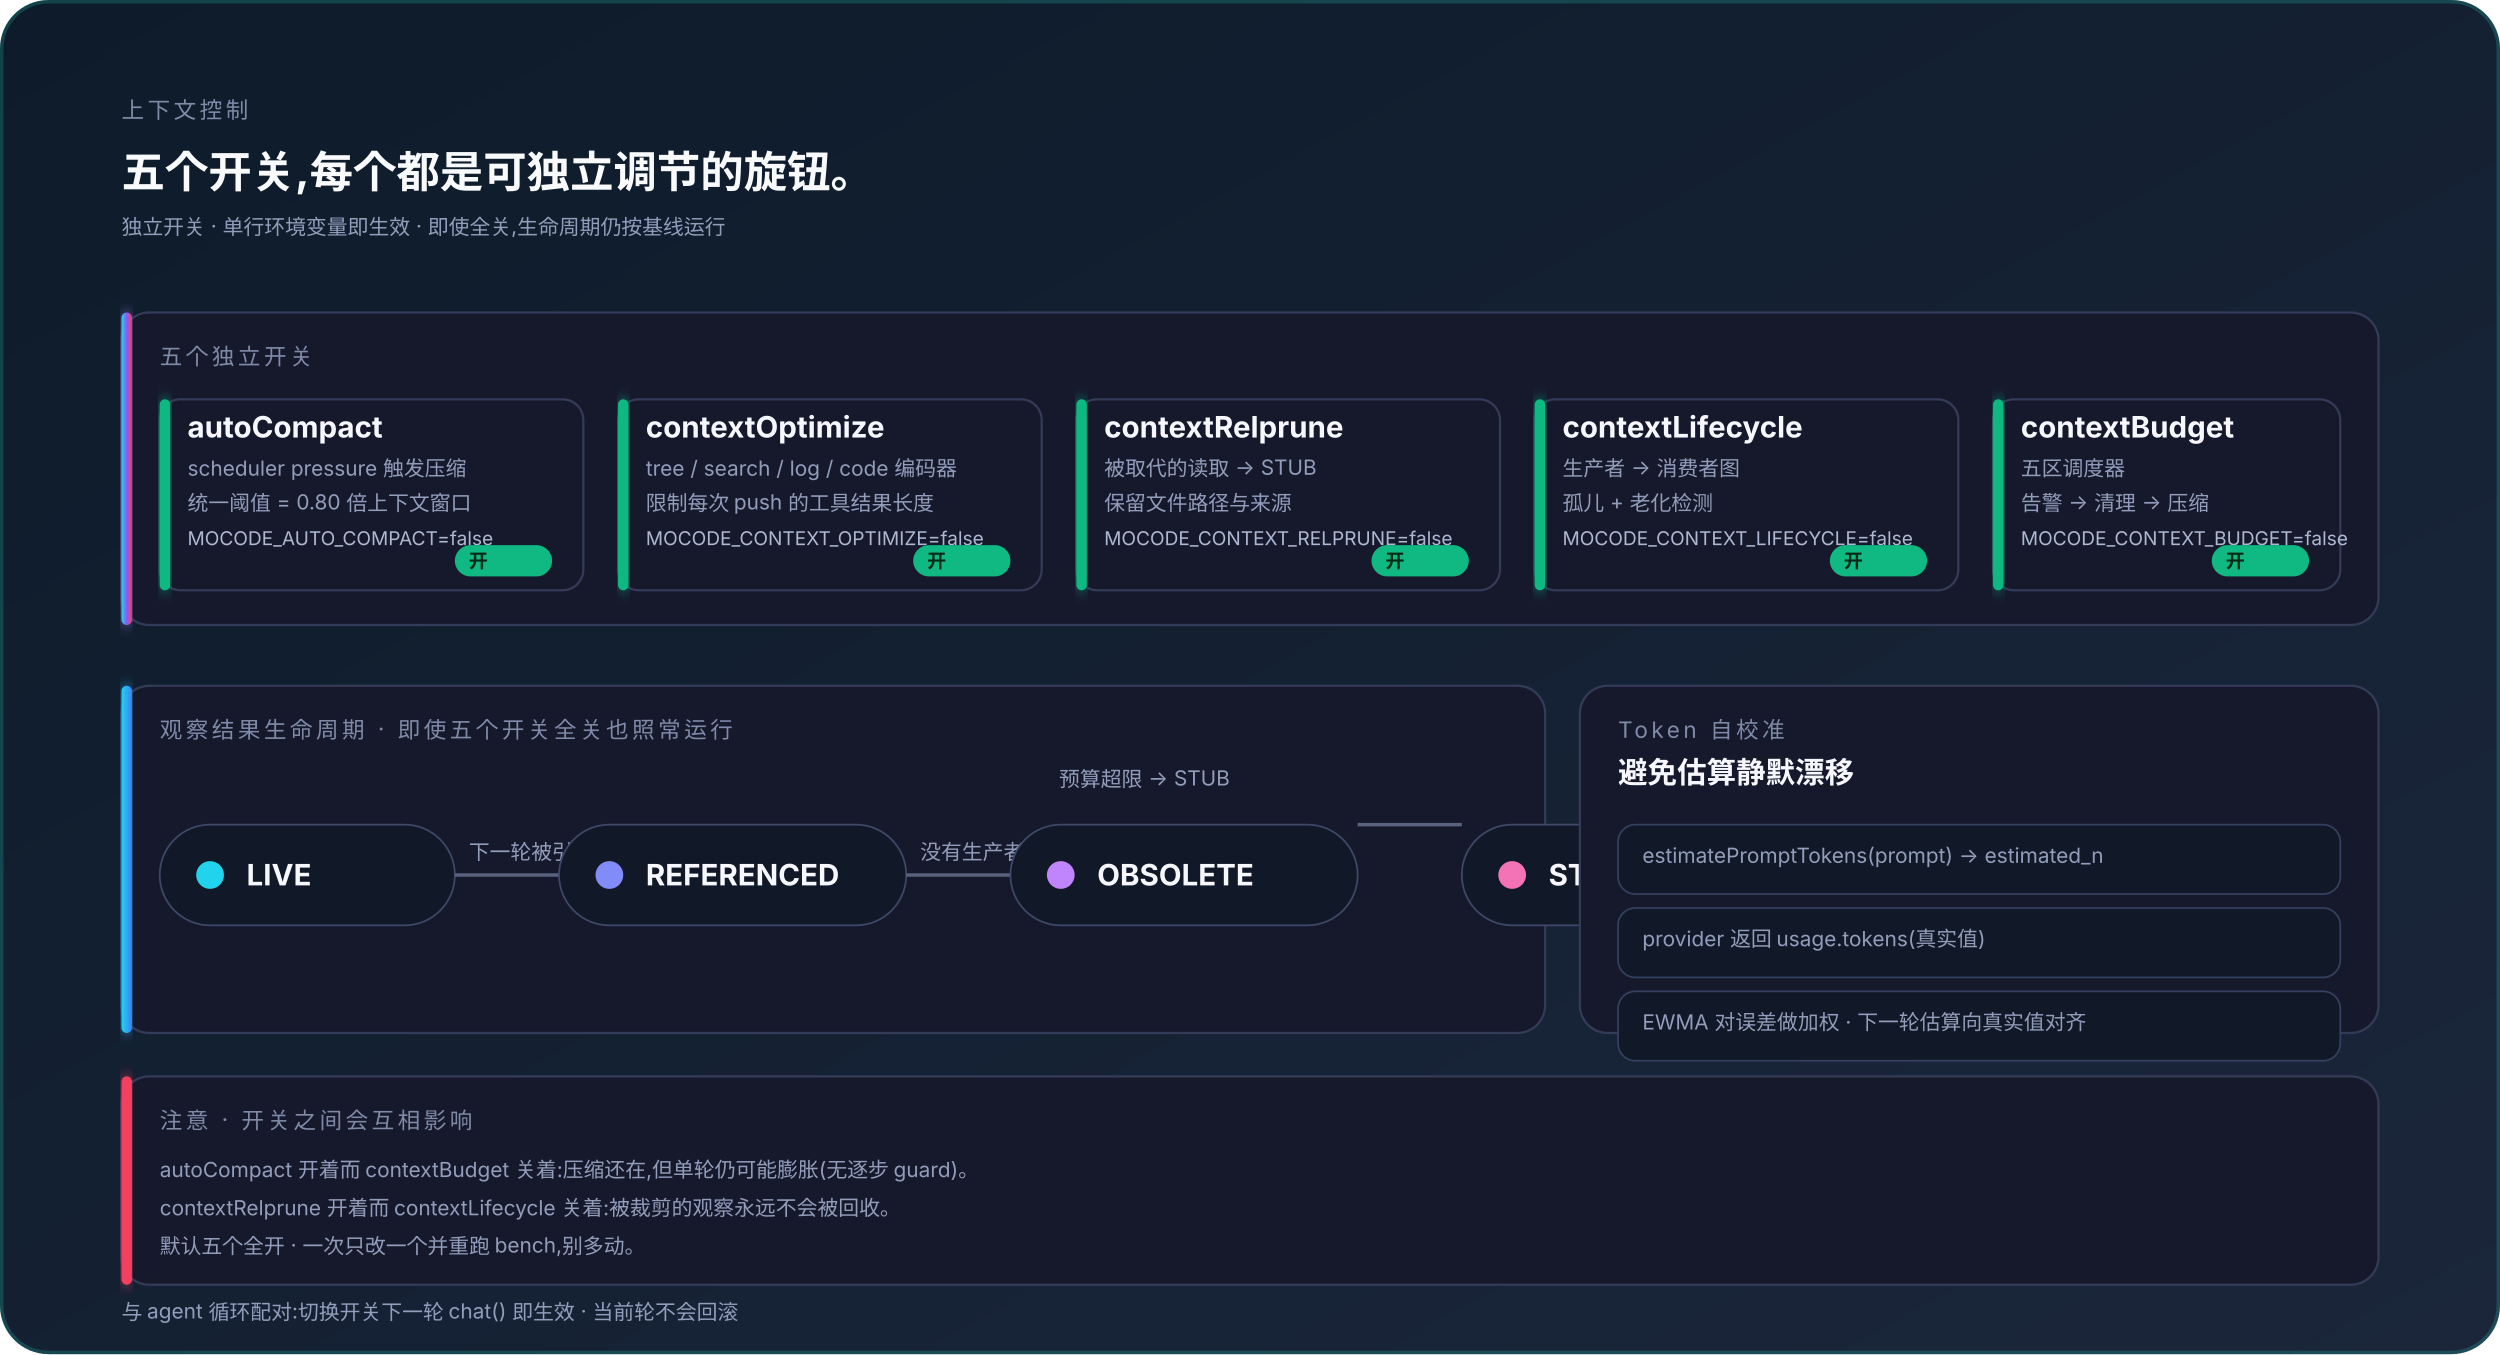
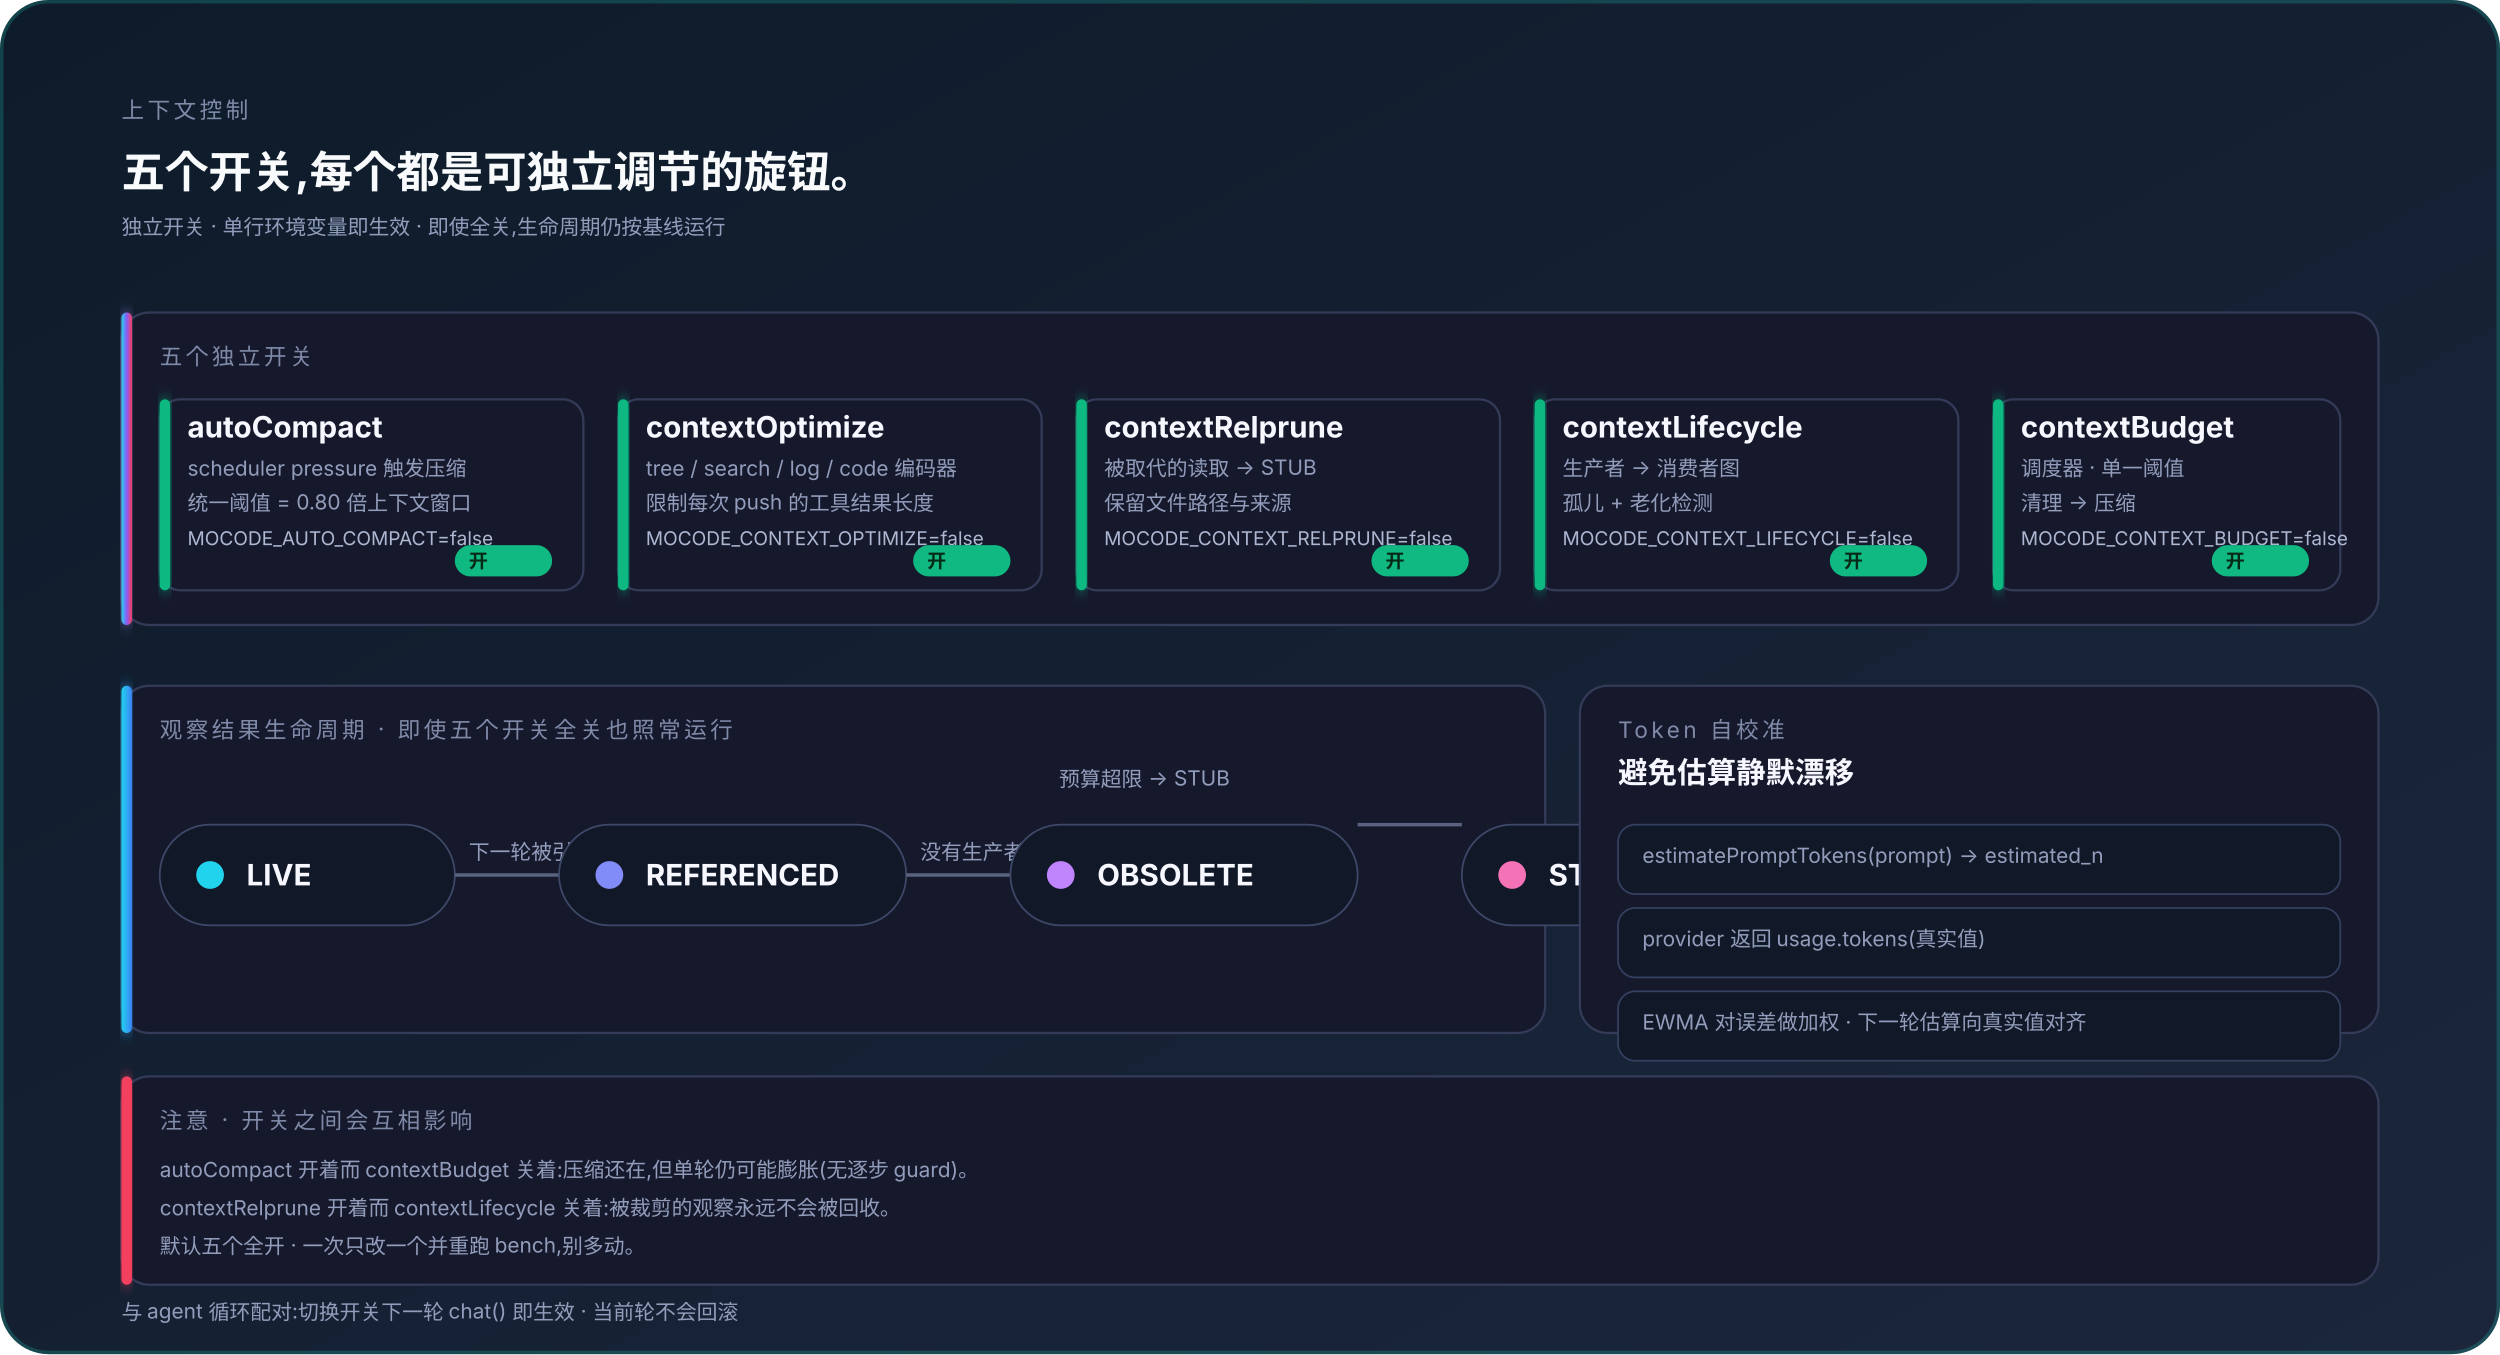
<svg xmlns="http://www.w3.org/2000/svg" width="1440" height="780" viewBox="0 0 1440 780" role="img" aria-labelledby="t d">
  <defs>
    <linearGradient id="bg" x2="1" y2="1">
      <stop stop-color="#0d1b2a" />
      <stop offset="1" stop-color="#1b263b" />
    </linearGradient>
    <linearGradient id="bar" x2="1">
      <stop stop-color="#22d3ee" />
      <stop offset=".5" stop-color="#8b5cf6" />
      <stop offset="1" stop-color="#f43f5e" />
    </linearGradient>
    <linearGradient id="cool" x2="1">
      <stop stop-color="#22d3ee" />
      <stop offset="1" stop-color="#3b82f6" />
    </linearGradient>
    <filter id="gl">
      <feGaussianBlur stdDeviation="4" result="b" />
      <feMerge>
        <feMergeNode in="b" />
        <feMergeNode in="SourceGraphic" />
      </feMerge>
    </filter>
    <style>text{font-family:Inter,Segoe UI,Microsoft YaHei,sans-serif}.k{fill:#7f8aa8;font-size:13px;letter-spacing:2px}.h{fill:#f8fafc;font-size:25px;font-weight:700}.n{fill:#16192c;stroke:#343b58;stroke-width:1.3}.t{fill:#f6f7ff;font-size:17px;font-weight:650}.s{fill:#929dbb;font-size:12px}.w{fill:none;stroke:#59627e;stroke-width:2}.state{fill:#111827;stroke:#3e4969}.chip{fill:#111827;stroke:#34405f}</style>
  </defs>
  <rect width="1440" height="780" rx="28" fill="url(#bg)" />
  <rect x="1" y="1" width="1438" height="778" rx="27" fill="none" stroke="#2afadf" stroke-opacity=".18" stroke-width="2" />
  <text x="70" y="68" class="k">上下文控制</text>
  <text x="70" y="108" class="h">五个开关,每个都是可独立调节的旋钮。</text>
  <text x="70" y="135" class="s">独立开关 · 单行环境变量即生效 · 即使全关,生命周期仍按基线运行</text>
  <g transform="translate(70 180)">
    <rect class="n" width="1300" height="180" rx="16" />
    <rect width="6" height="180" rx="3" fill="url(#bar)" filter="url(#gl)" />
    <text x="22" y="30" class="k">五个独立开关</text>
    <g transform="translate(22 50)">
      <rect class="n" width="244" height="110" rx="12" />
      <rect width="6" height="110" rx="3" fill="#10b981" filter="url(#gl)" />
      <text x="16" y="22" class="t">autoCompact</text>
      <text x="16" y="44" class="s">scheduler pressure 触发压缩</text>
      <text x="16" y="64" class="s">统一阈值 = 0.80 倍上下文窗口</text>
      <text x="16" y="84" fill="#aeb8d2" font-size="11">MOCODE_AUTO_COMPACT=false</text>
      <g transform="translate(170 84)">
        <rect width="56" height="18" rx="9" fill="#10b981" />
        <text x="8" y="13" fill="#062a18" font-size="11" font-weight="700">开</text>
      </g>
    </g>
    <g transform="translate(286 50)">
      <rect class="n" width="244" height="110" rx="12" />
      <rect width="6" height="110" rx="3" fill="#10b981" filter="url(#gl)" />
      <text x="16" y="22" class="t">contextOptimize</text>
      <text x="16" y="44" class="s">tree / search / log / code 编码器</text>
      <text x="16" y="64" class="s">限制每次 push 的工具结果长度</text>
      <text x="16" y="84" fill="#aeb8d2" font-size="11">MOCODE_CONTEXT_OPTIMIZE=false</text>
      <g transform="translate(170 84)">
        <rect width="56" height="18" rx="9" fill="#10b981" />
        <text x="8" y="13" fill="#062a18" font-size="11" font-weight="700">开</text>
      </g>
    </g>
    <g transform="translate(550 50)">
      <rect class="n" width="244" height="110" rx="12" />
      <rect width="6" height="110" rx="3" fill="#10b981" filter="url(#gl)" />
      <text x="16" y="22" class="t">contextRelprune</text>
      <text x="16" y="44" class="s">被取代的读取 → STUB</text>
      <text x="16" y="64" class="s">保留文件路径与来源</text>
      <text x="16" y="84" fill="#aeb8d2" font-size="11">MOCODE_CONTEXT_RELPRUNE=false</text>
      <g transform="translate(170 84)">
        <rect width="56" height="18" rx="9" fill="#10b981" />
        <text x="8" y="13" fill="#062a18" font-size="11" font-weight="700">开</text>
      </g>
    </g>
    <g transform="translate(814 50)">
      <rect class="n" width="244" height="110" rx="12" />
      <rect width="6" height="110" rx="3" fill="#10b981" filter="url(#gl)" />
      <text x="16" y="22" class="t">contextLifecycle</text>
      <text x="16" y="44" class="s">生产者 → 消费者图</text>
      <text x="16" y="64" class="s">孤儿 + 老化检测</text>
      <text x="16" y="84" fill="#aeb8d2" font-size="11">MOCODE_CONTEXT_LIFECYCLE=false</text>
      <g transform="translate(170 84)">
        <rect width="56" height="18" rx="9" fill="#10b981" />
        <text x="8" y="13" fill="#062a18" font-size="11" font-weight="700">开</text>
      </g>
    </g>
    <g transform="translate(1078 50)">
      <rect class="n" width="200" height="110" rx="12" />
      <rect width="6" height="110" rx="3" fill="#10b981" filter="url(#gl)" />
      <text x="16" y="22" class="t">contextBudget</text>
-       <text x="16" y="44" class="s">五区调度器</text>
-       <text x="16" y="64" class="s">告警 → 清理 → 压缩</text>
+       <text x="16" y="44" class="s">调度器 · 单一阈值</text>
+       <text x="16" y="64" class="s">清理 → 压缩</text>
      <text x="16" y="84" fill="#aeb8d2" font-size="11">MOCODE_CONTEXT_BUDGET=false</text>
      <g transform="translate(126 84)">
        <rect width="56" height="18" rx="9" fill="#10b981" />
        <text x="8" y="13" fill="#062a18" font-size="11" font-weight="700">开</text>
      </g>
    </g>
  </g>
  <g transform="translate(70 395)">
    <rect class="n" width="820" height="200" rx="16" />
    <rect width="6" height="200" rx="3" fill="url(#cool)" filter="url(#gl)" />
    <text x="22" y="30" class="k">观察结果生命周期 · 即使五个开关全关也照常运行</text>
    <g transform="translate(22 80)">
      <rect class="state" width="170" height="58" rx="29" />
      <circle cx="29" cy="29" r="8" fill="#22d3ee" />
      <text x="50" y="35" class="t">LIVE</text>
    </g>
    <path d="M192 109h60" class="w" />
    <text x="200" y="100" class="s">下一轮被引用</text>
    <g transform="translate(252 80)">
      <rect class="state" width="200" height="58" rx="29" />
      <circle cx="29" cy="29" r="8" fill="#818cf8" />
      <text x="50" y="35" class="t">REFERENCED</text>
    </g>
    <path d="M452 109h60" class="w" />
    <text x="460" y="100" class="s">没有生产者指向它</text>
    <g transform="translate(512 80)">
      <rect class="state" width="200" height="58" rx="29" />
      <circle cx="29" cy="29" r="8" fill="#c084fc" />
      <text x="50" y="35" class="t">OBSOLETE</text>
    </g>
    <g transform="translate(772 80)">
      <rect class="state" width="180" height="58" rx="29" />
      <circle cx="29" cy="29" r="8" fill="#f472b6" />
      <text x="50" y="35" class="t">STUB</text>
    </g>
    <text x="540" y="58" class="s">预算超限 → STUB</text>
    <path d="M712 80l60 0" class="w" />
  </g>
  <g transform="translate(910 395)">
    <rect class="n" width="460" height="200" rx="16" />
    <text x="22" y="30" class="k">Token 自校准</text>
    <text x="22" y="56" class="t">避免估算静默漂移</text>
    <g transform="translate(22 80)">
      <rect class="chip" width="416" height="40" rx="10" />
      <text x="14" y="22" class="s">estimatePromptTokens(prompt) → estimated_n</text>
    </g>
    <g transform="translate(22 128)">
      <rect class="chip" width="416" height="40" rx="10" />
      <text x="14" y="22" class="s">provider 返回 usage.tokens(真实值)</text>
    </g>
    <g transform="translate(22 176)">
      <rect class="chip" width="416" height="40" rx="10" />
      <text x="14" y="22" class="s">EWMA 对误差做加权 · 下一轮估算向真实值对齐</text>
    </g>
  </g>
  <g transform="translate(70 620)">
    <rect class="n" width="1300" height="120" rx="16" />
    <rect width="6" height="120" rx="3" fill="#f43f5e" filter="url(#gl)" />
    <text x="22" y="30" class="k">注意 · 开关之间会互相影响</text>
    <text x="22" y="58" class="s">autoCompact 开着而 contextBudget 关着:压缩还在,但单轮仍可能膨胀(无逐步 guard)。</text>
    <text x="22" y="80" class="s">contextRelprune 开着而 contextLifecycle 关着:被裁剪的观察永远不会被回收。</text>
    <text x="22" y="102" class="s">默认五个全开 · 一次只改一个并重跑 bench,别多动。</text>
  </g>
  <g transform="translate(70 760)">
    <text x="0" y="0" class="s">与 agent 循环配对:切换开关下一轮 chat() 即生效 · 当前轮不会回滚</text>
  </g>
</svg>
